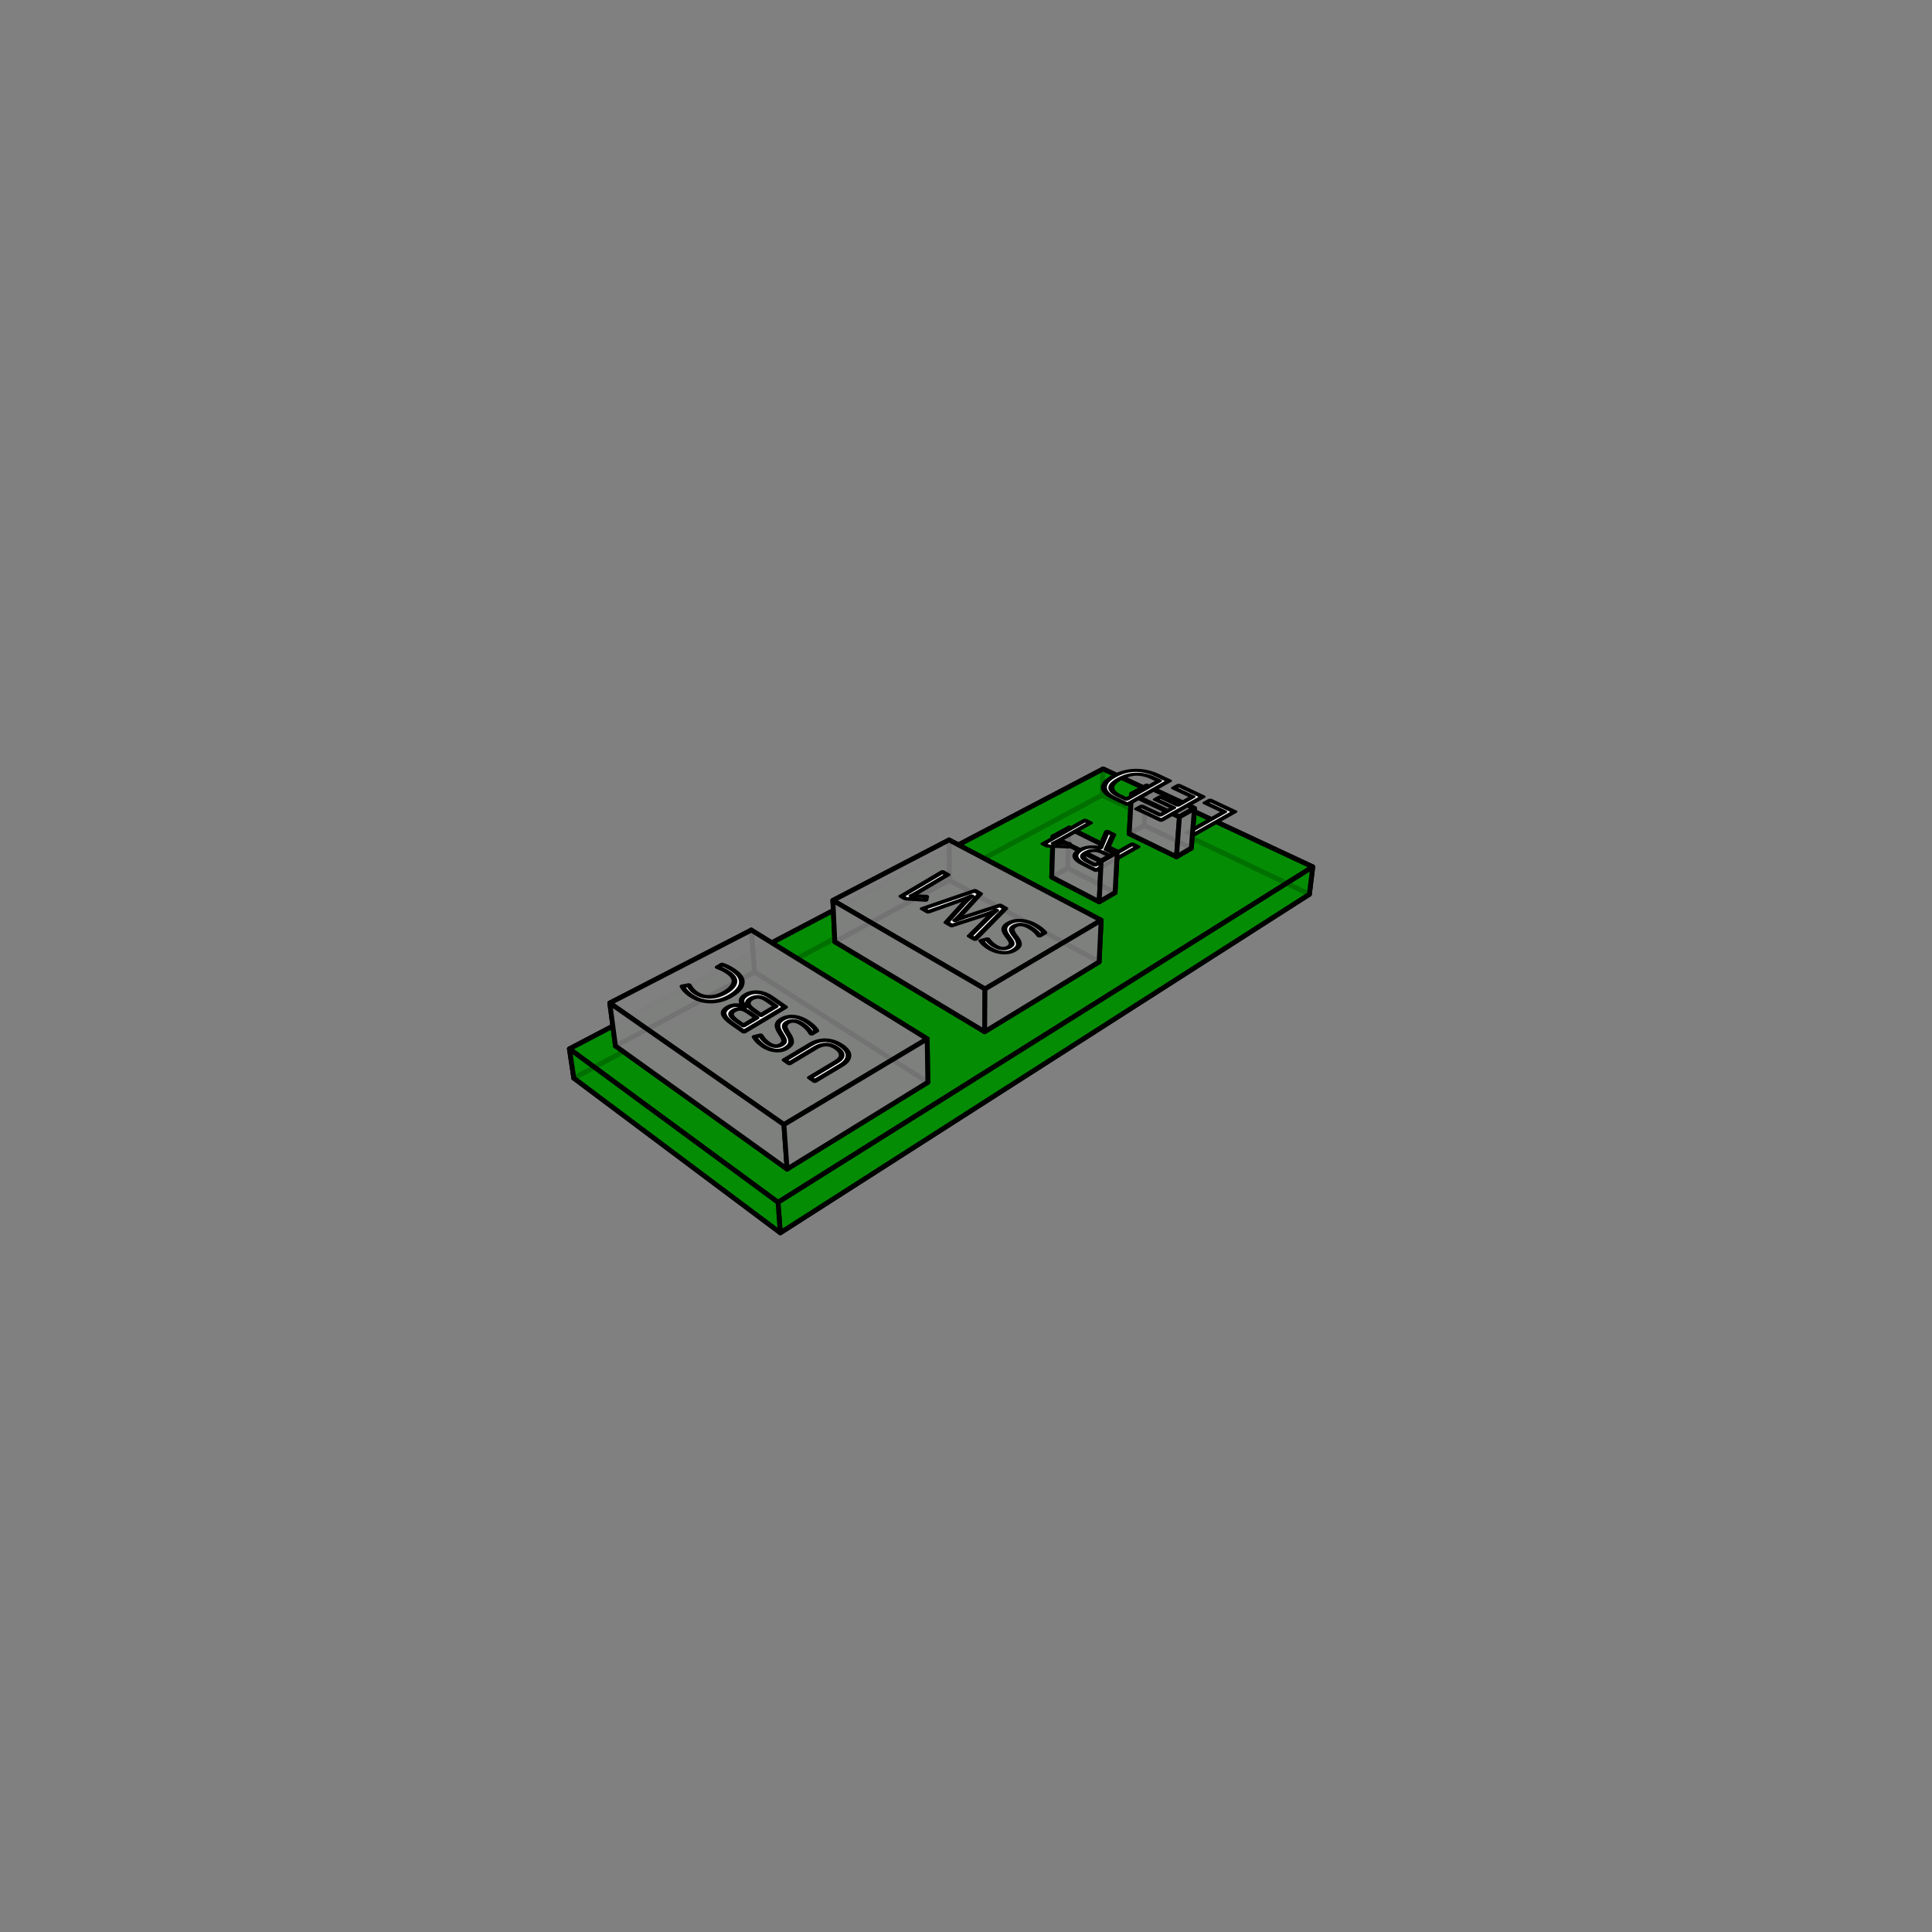
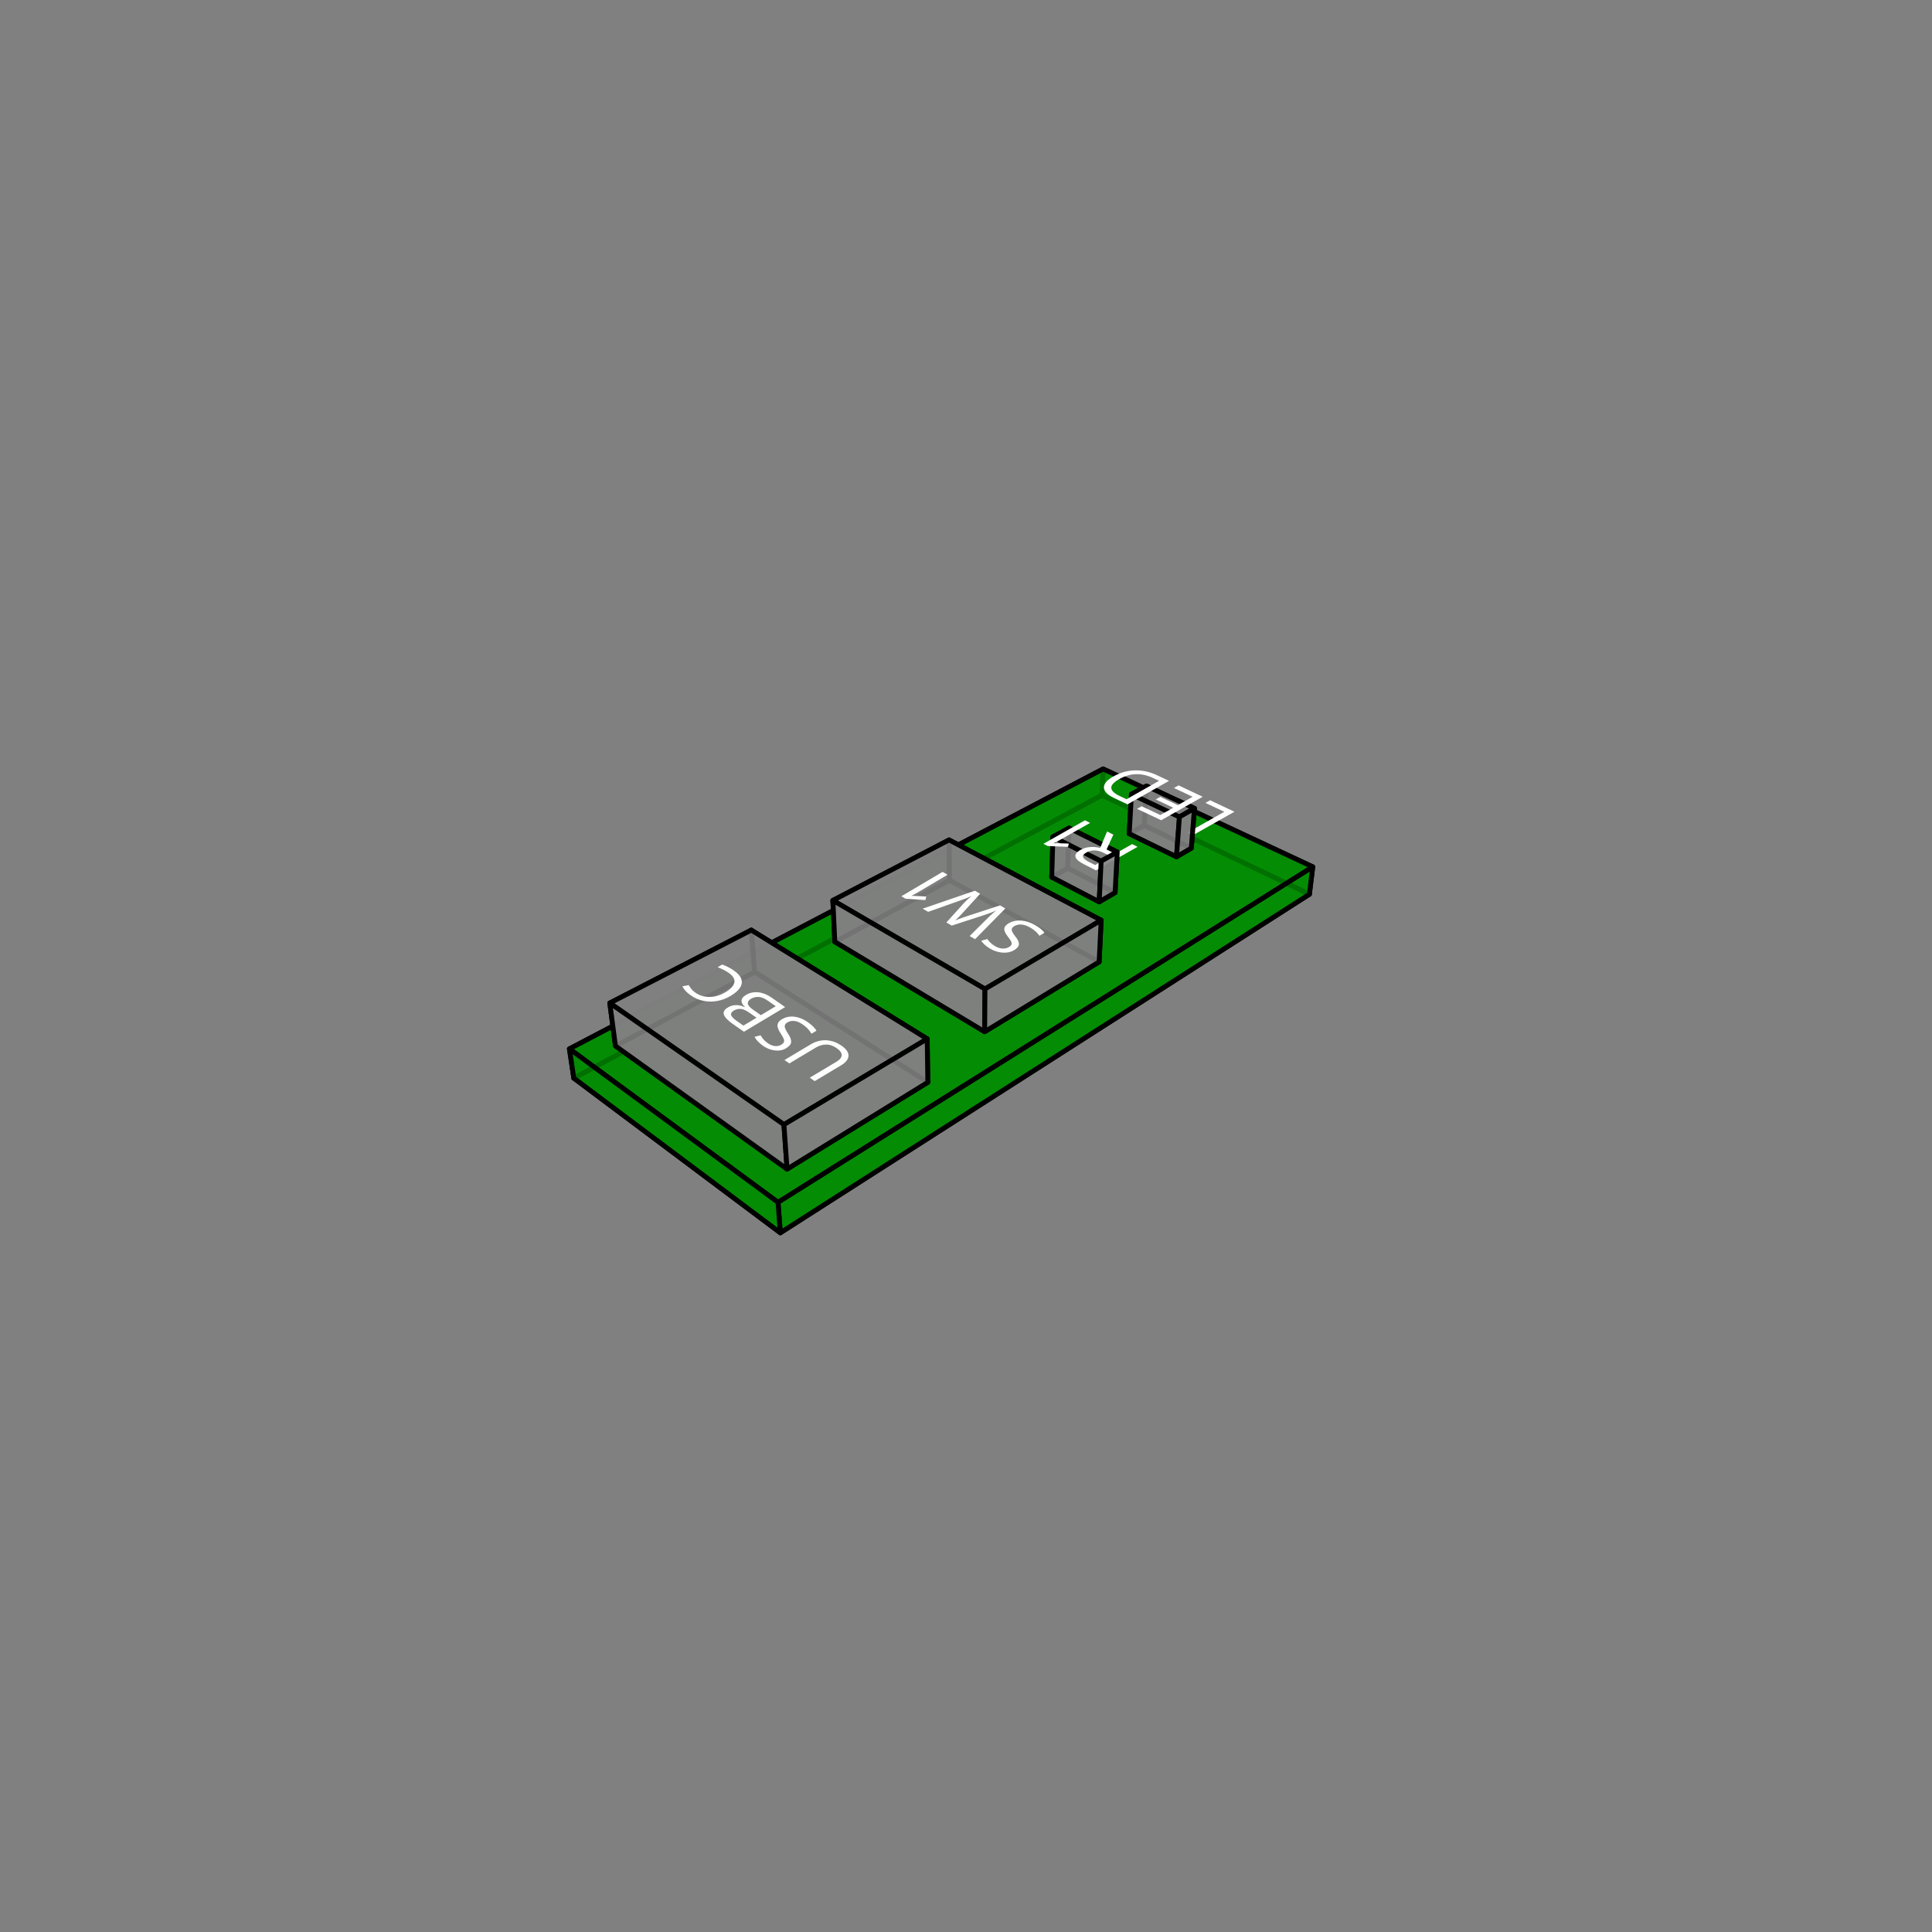
<svg xmlns="http://www.w3.org/2000/svg" width="400" height="400" viewBox="-200 -200 400 400">
  <rect x="-200" y="-200" width="400" height="400" fill="gray" />
  <g stroke="#000" stroke-width="1" stroke-linecap="round" stroke-linejoin="round">
    <polygon fill="rgba(0,140,0,0.8)" points="71.098,-14.856 28.137,-35.378 28.391,-40.796 71.792,-20.527" />
    <polygon fill="rgba(0,140,0,0.8)" points="-38.44,55.237 -81.199,23.217 28.137,-35.378 71.098,-14.856" />
    <polygon fill="rgba(0,140,0,0.8)" points="-81.199,23.217 -82.106,17.156 28.391,-40.796 28.137,-35.378" />
    <polygon fill="rgba(0,140,0,0.8)" points="-38.915,48.93 -82.106,17.156 28.391,-40.796 71.792,-20.527" />
    <polygon fill="rgba(128,128,128,0.9)" points="46.649,-24.405 36.87,-29.115 37.375,-37.254 47.299,-32.632" />
    <polygon fill="rgba(128,128,128,0.9)" points="43.58,-22.616 33.792,-27.39 36.87,-29.115 46.649,-24.405" />
    <polygon fill="rgba(128,128,128,0.9)" points="33.792,-27.39 34.257,-35.562 37.375,-37.254 36.87,-29.115" />
    <polygon fill="rgba(128,128,128,0.9)" points="43.58,-22.616 33.792,-27.39 34.257,-35.562 44.192,-30.875" />
    <polygon fill="rgba(128,128,128,0.9)" points="44.192,-30.875 34.257,-35.562 37.375,-37.254 47.299,-32.632" />
-     <g font-family="sans-serif" font-size="14" text-anchor="middle" dominant-baseline="central" transform="matrix(-0.8954357 -0.4224389 0.8593533 -0.4858114 40.78101 -34.08101)">
-       <text x="0" y="0" fill="white">LED</text>
-     </g>
+   </g>
+   <g font-family="sans-serif" font-size="14" text-anchor="middle" dominant-baseline="central" transform="matrix(-0.8954357 -0.4224389 0.8593533 -0.4858114 40.78101 -34.08101)">
+     <text x="0" y="0" fill="white">LED</text>
+   </g>
+   <g stroke="#000" stroke-width="1" stroke-linecap="round" stroke-linejoin="round">
    <polygon fill="rgba(128,128,128,0.9)" points="43.58,-22.616 44.192,-30.875 47.299,-32.632 46.649,-24.405" />
    <polygon fill="rgba(0,140,0,0.8)" points="-38.44,55.237 -38.915,48.93 71.792,-20.527 71.098,-14.856" />
    <polygon fill="rgba(128,128,128,0.9)" points="30.869,-15.204 21.047,-20.252 21.345,-28.555 31.315,-23.596" />
    <polygon fill="rgba(128,128,128,0.9)" points="27.578,-13.285 17.749,-18.405 21.047,-20.252 30.869,-15.204" />
    <polygon fill="rgba(128,128,128,0.9)" points="17.749,-18.405 18.002,-26.74 21.345,-28.555 21.047,-20.252" />
    <polygon fill="rgba(128,128,128,0.9)" points="27.578,-13.285 17.749,-18.405 18.002,-26.74 27.979,-21.71" />
    <polygon fill="rgba(128,128,128,0.9)" points="27.563,-0.849 -3.455,-17.752 -3.504,-26.099 27.983,-9.478" />
    <polygon fill="rgba(128,128,128,0.9)" points="3.864,13.606 -27.156,-5.017 -3.455,-17.752 27.563,-0.849" />
    <polygon fill="rgba(128,128,128,0.9)" points="-27.156,-5.017 -27.563,-13.58 -3.504,-26.099 -3.455,-17.752" />
    <polygon fill="rgba(128,128,128,0.9)" points="27.979,-21.71 18.002,-26.74 21.345,-28.555 31.315,-23.596" />
-     <g font-family="sans-serif" font-size="14" text-anchor="middle" dominant-baseline="central" transform="matrix(-0.8843437 -0.4459195 0.8608113 -0.4866357 24.66032 -25.15015)">
-       <text x="0" y="0" fill="white">R1</text>
-     </g>
+   </g>
+   <g font-family="sans-serif" font-size="14" text-anchor="middle" dominant-baseline="central" transform="matrix(-0.8843437 -0.4459195 0.8608113 -0.4866357 24.66032 -25.15015)">
+     <text x="0" y="0" fill="white">R1</text>
+   </g>
+   <g stroke="#000" stroke-width="1" stroke-linecap="round" stroke-linejoin="round">
    <polygon fill="rgba(128,128,128,0.9)" points="27.578,-13.285 27.979,-21.71 31.315,-23.596 30.869,-15.204" />
    <polygon fill="rgba(128,128,128,0.9)" points="3.925,4.759 -27.563,-13.58 -3.504,-26.099 27.983,-9.478" />
-     <g font-family="sans-serif" font-size="14" text-anchor="middle" dominant-baseline="central" transform="matrix(-0.8563993 -0.4987652 0.852937 -0.5047738 0.2102568 -11.09953)">
-       <text x="0" y="0" fill="white">SW1</text>
-     </g>
+   </g>
+   <g font-family="sans-serif" font-size="14" text-anchor="middle" dominant-baseline="central" transform="matrix(-0.8563993 -0.4987652 0.852937 -0.5047738 0.2102568 -11.09953)">
+     <text x="0" y="0" fill="white">SW1</text>
+   </g>
+   <g stroke="#000" stroke-width="1" stroke-linecap="round" stroke-linejoin="round">
    <polygon fill="rgba(128,128,128,0.9)" points="3.864,13.606 -27.156,-5.017 -27.563,-13.58 3.925,4.759" />
    <polygon fill="rgba(128,128,128,0.9)" points="3.864,13.606 3.925,4.759 27.983,-9.478 27.563,-0.849" />
    <polygon fill="rgba(128,128,128,0.9)" points="-7.903,24.078 -43.783,1.231 -44.455,-7.432 -8.034,15.087" />
    <polygon fill="rgba(128,128,128,0.9)" points="-37.045,42.045 -72.574,16.556 -43.783,1.231 -7.903,24.078" />
    <polygon fill="rgba(128,128,128,0.9)" points="-72.574,16.556 -73.749,7.667 -44.455,-7.432 -43.783,1.231" />
    <polygon fill="rgba(128,128,128,0.9)" points="-37.696,32.834 -73.749,7.667 -44.455,-7.432 -8.034,15.087" />
-     <g font-family="sans-serif" font-size="14" text-anchor="middle" dominant-baseline="central" transform="matrix(-0.8131931 -0.5676814 0.8526841 -0.5101891 -40.98355 12.03907)">
-       <text x="0" y="0" fill="white">USBC</text>
-     </g>
+   </g>
+   <g font-family="sans-serif" font-size="14" text-anchor="middle" dominant-baseline="central" transform="matrix(-0.8131931 -0.5676814 0.8526841 -0.5101891 -40.98355 12.03907)">
+     <text x="0" y="0" fill="white">USBC</text>
+   </g>
+   <g stroke="#000" stroke-width="1" stroke-linecap="round" stroke-linejoin="round">
    <polygon fill="rgba(0,140,0,0.8)" points="-38.44,55.237 -81.199,23.217 -82.106,17.156 -38.915,48.93" />
    <polygon fill="rgba(128,128,128,0.9)" points="-37.045,42.045 -72.574,16.556 -73.749,7.667 -37.696,32.834" />
    <polygon fill="rgba(128,128,128,0.9)" points="-37.045,42.045 -37.696,32.834 -8.034,15.087 -7.903,24.078" />
  </g>
</svg>
